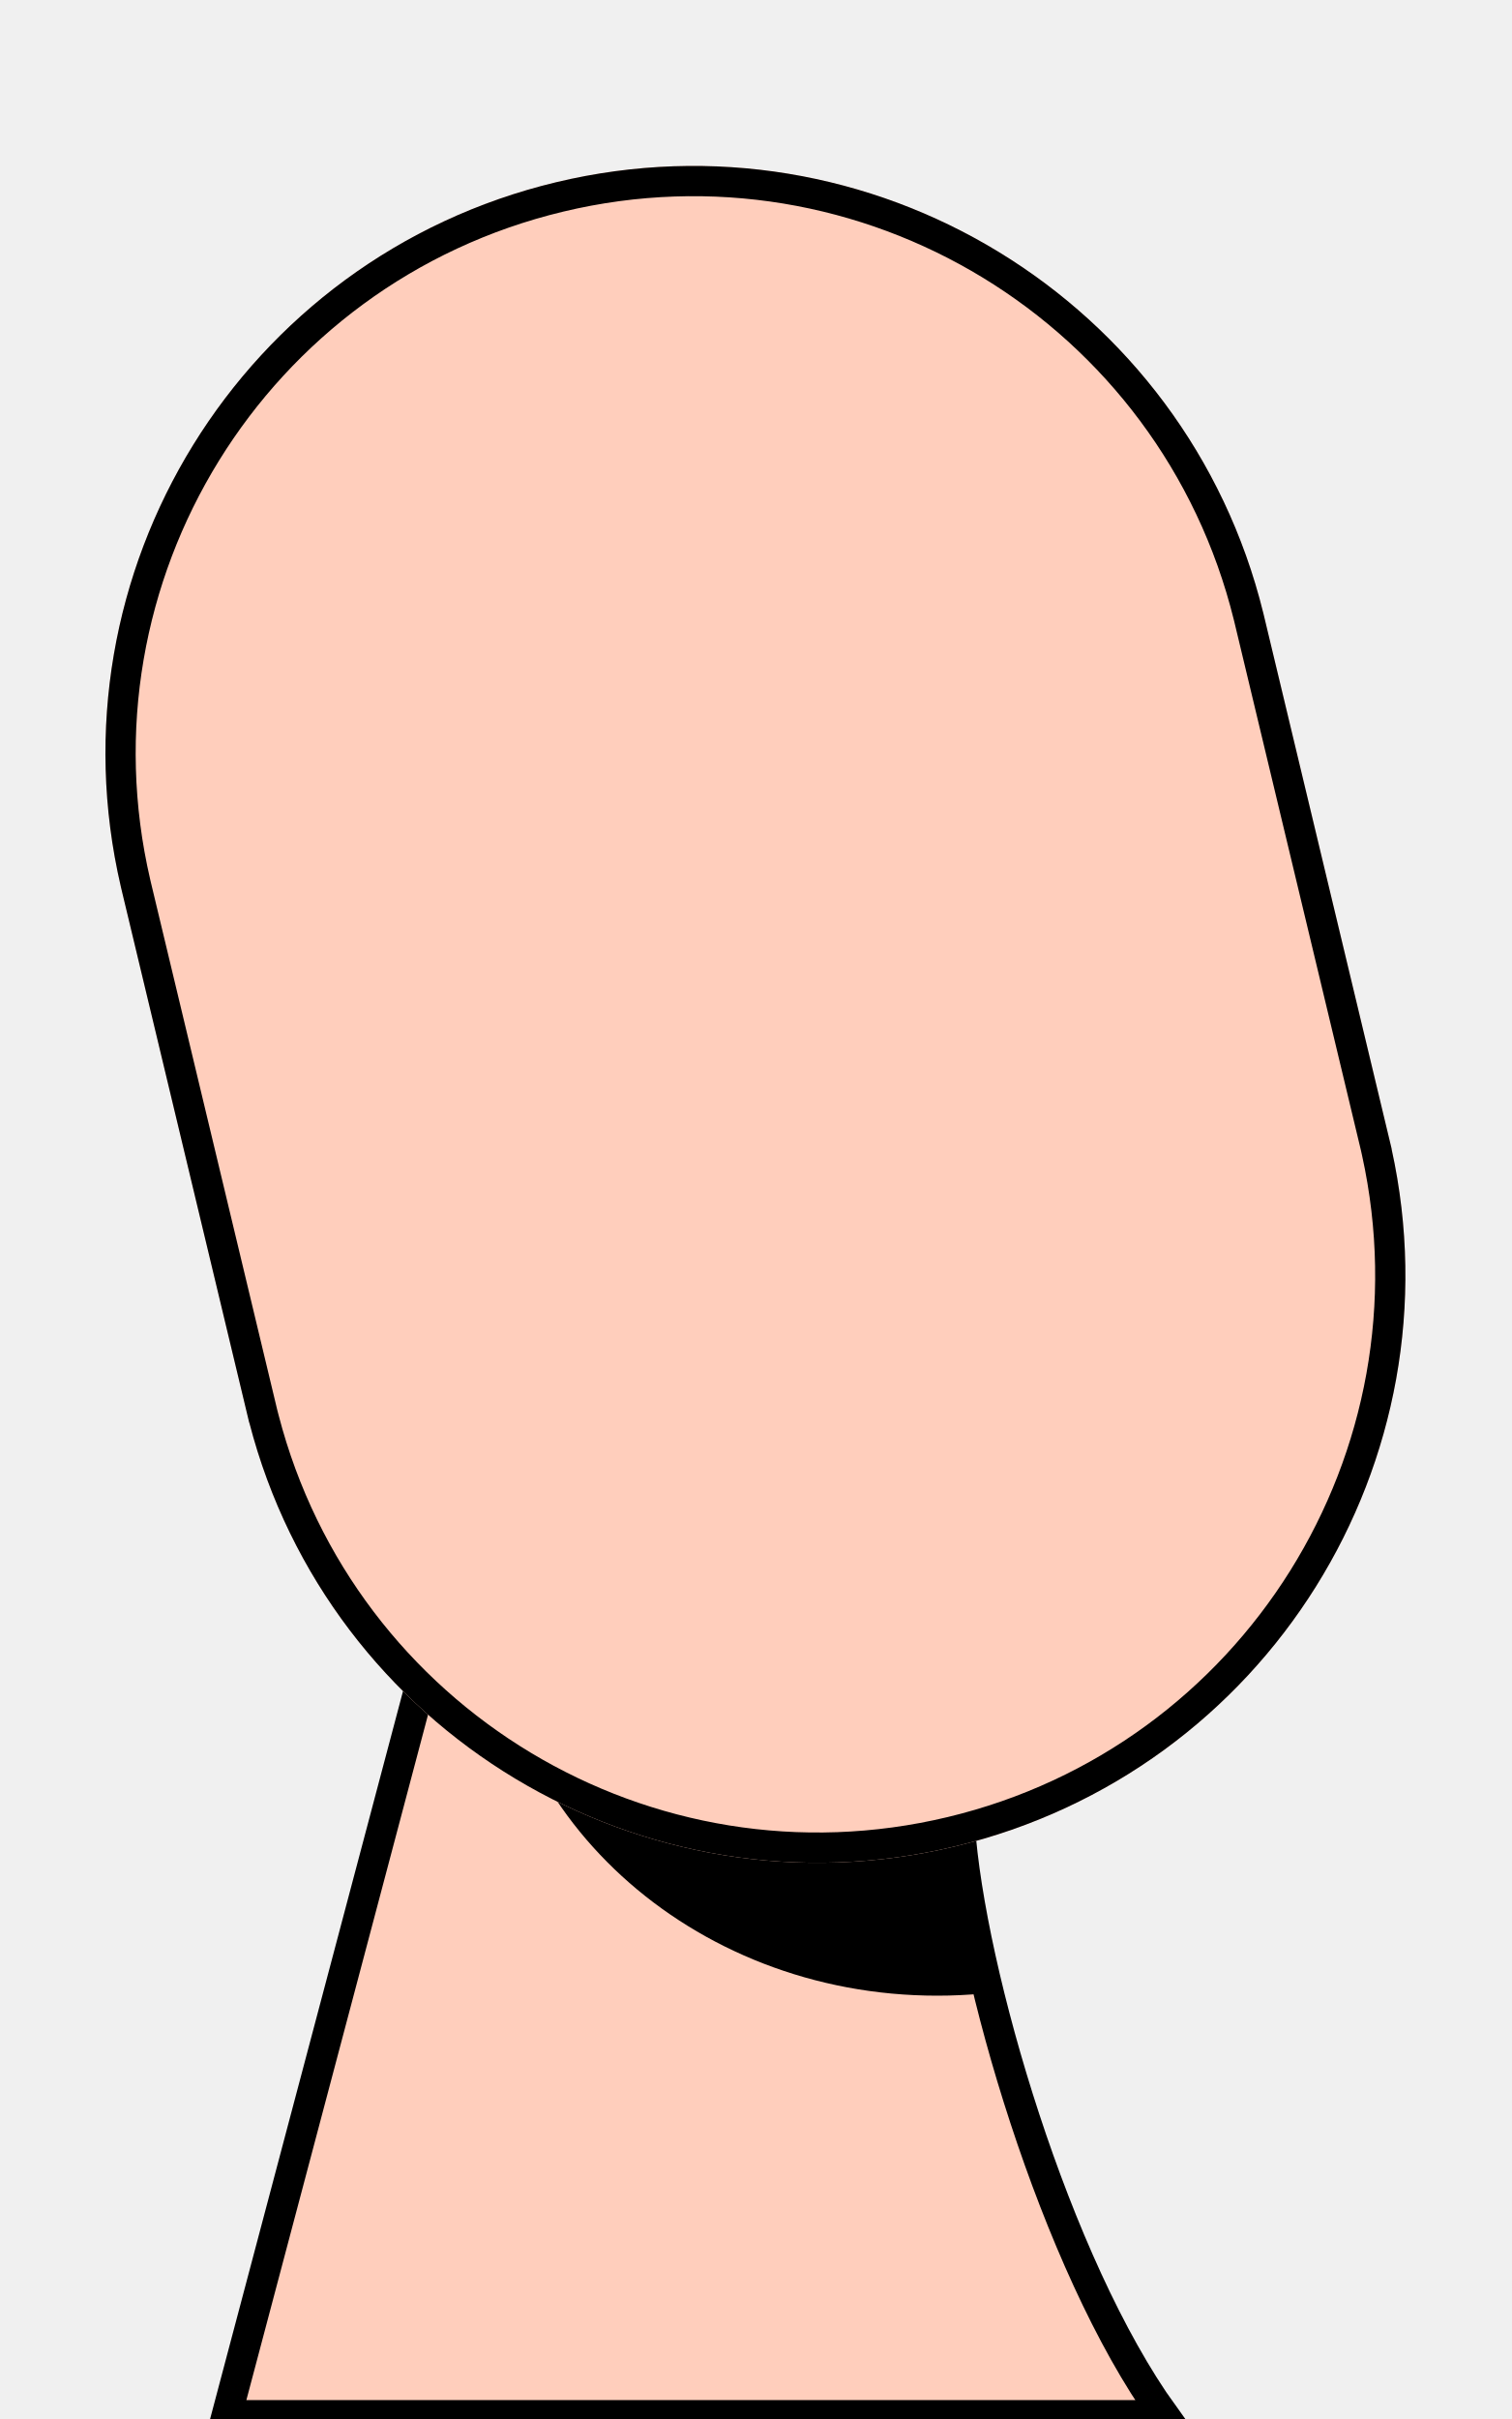
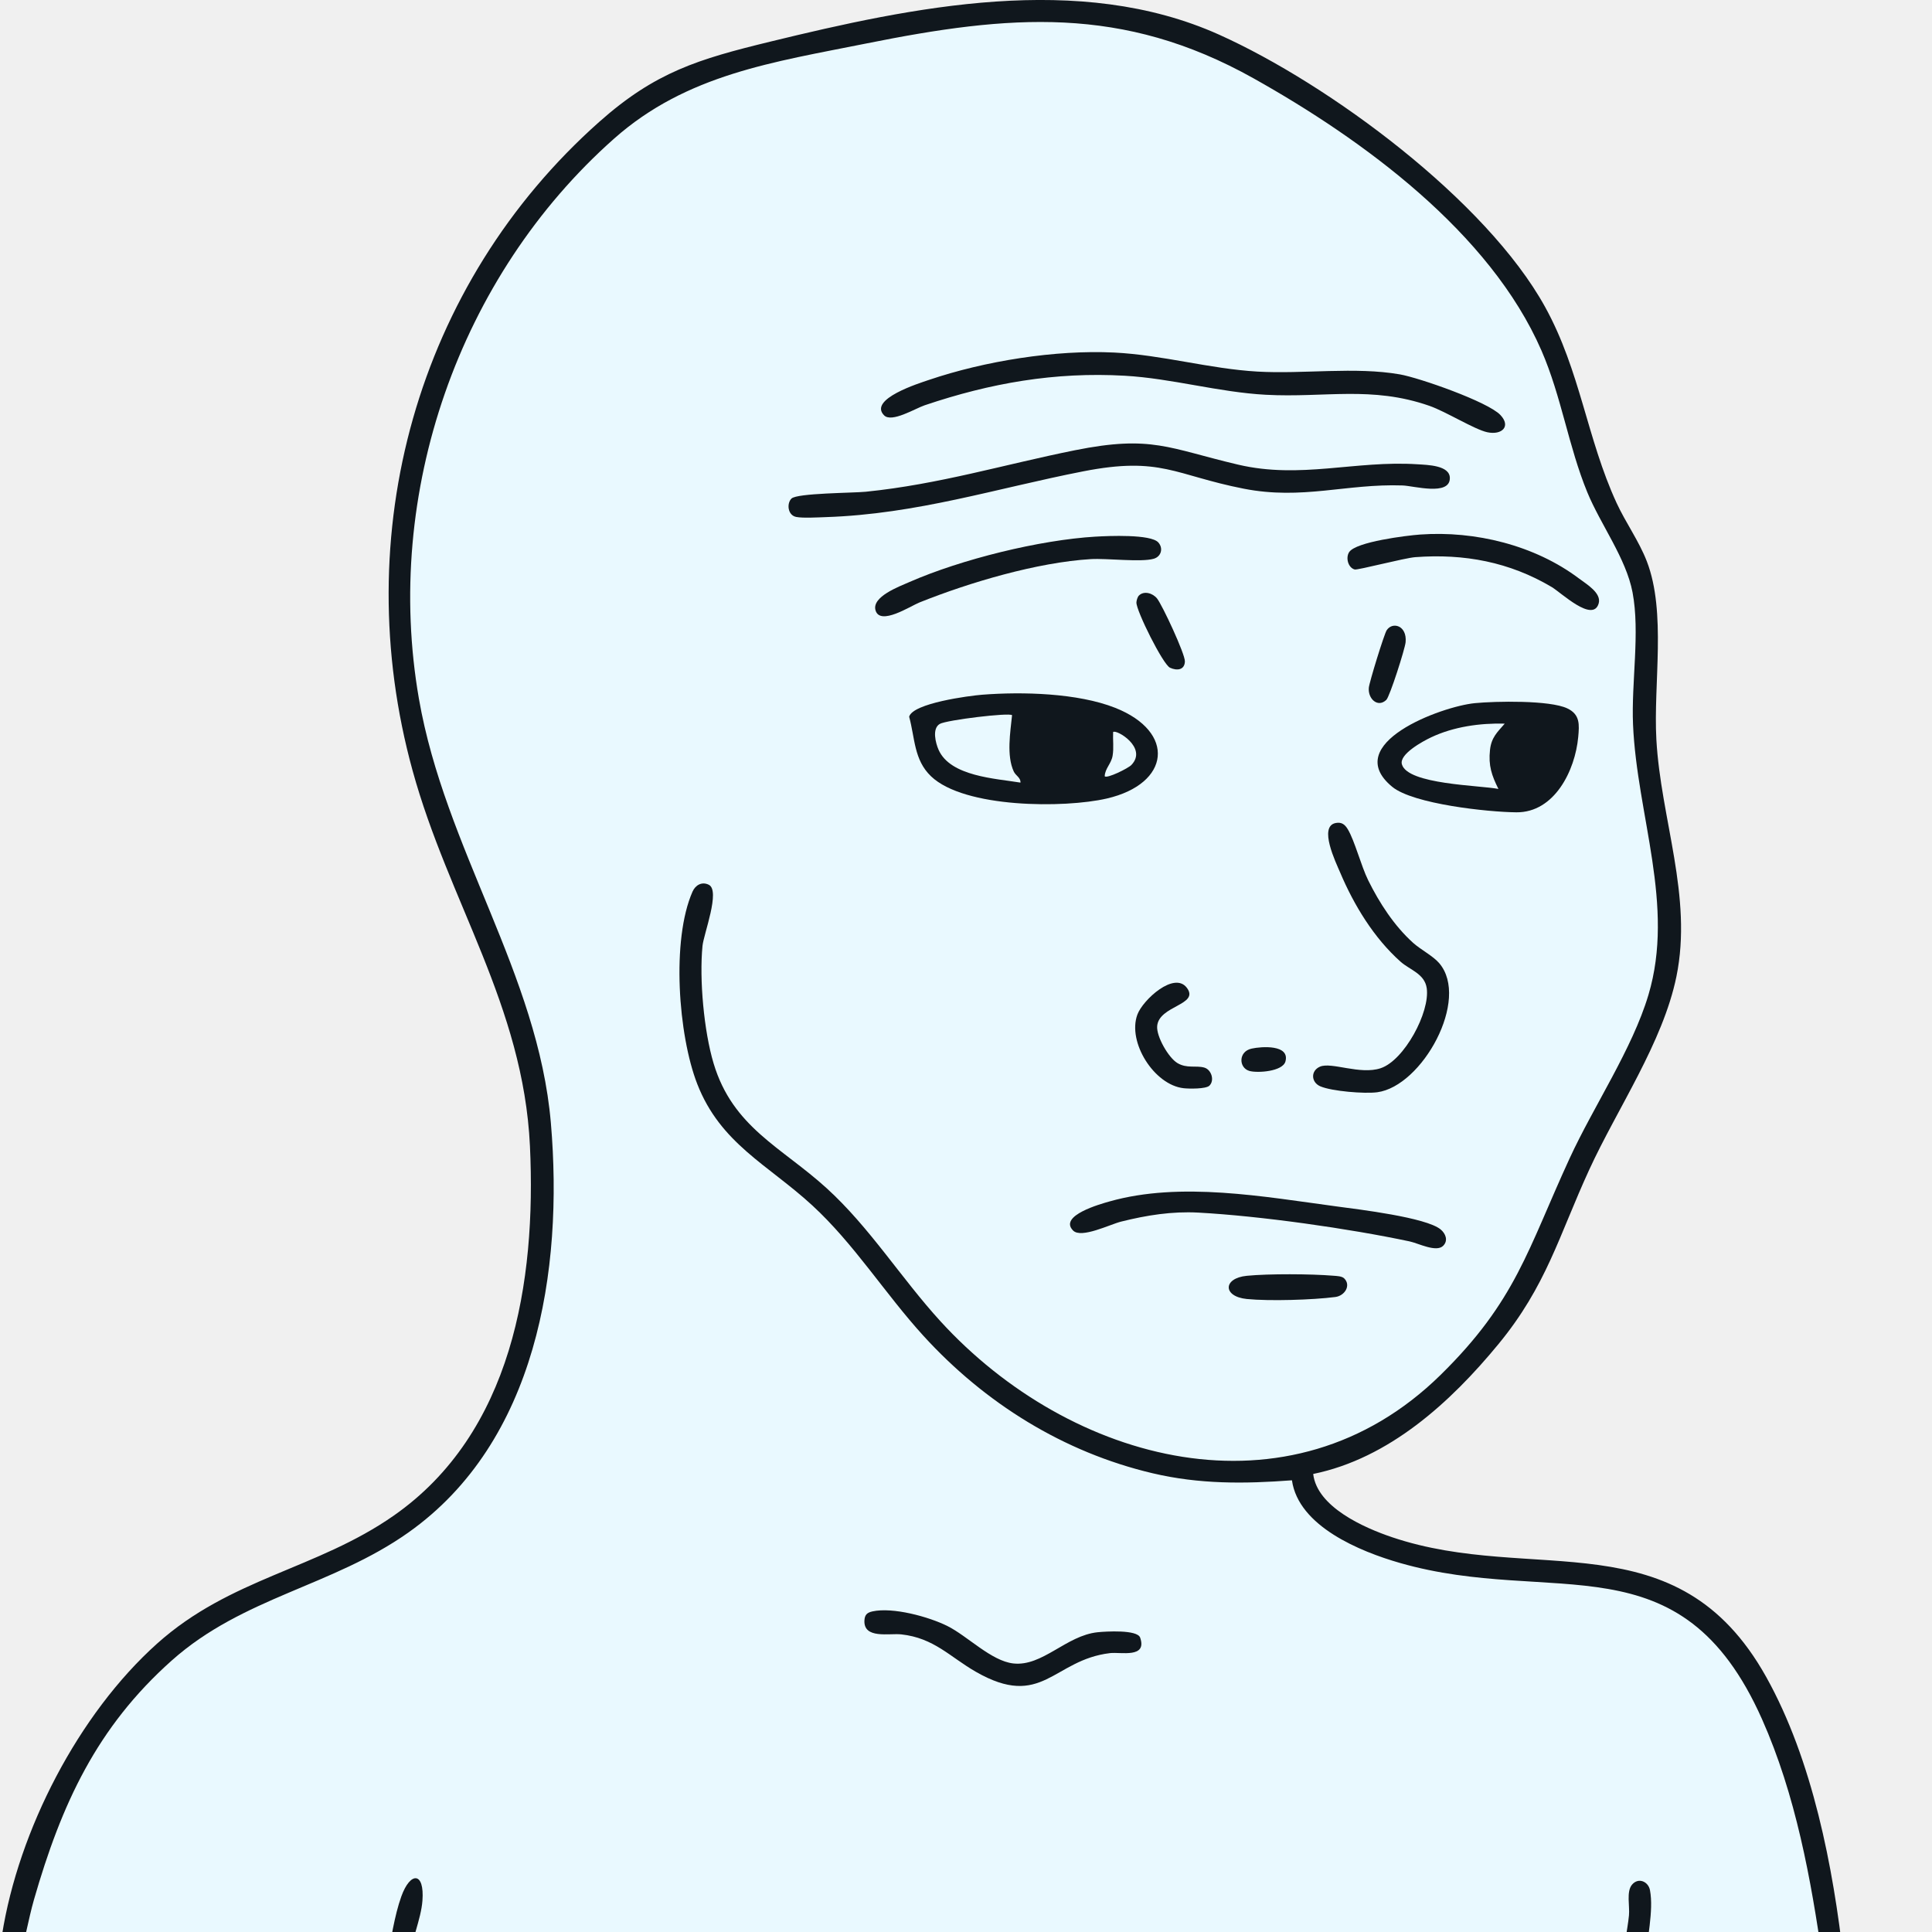
- <svg xmlns="http://www.w3.org/2000/svg" width="200" height="320" viewBox="0 0 200 320" fill="none">
-   <g clip-path="url(#clip0)">
-     <path d="M154 319.5C139.6 299.5 128.333 260.834 127 241.5L58.5 212L30 319.5H154Z" fill="#ffcebc" stroke="black" stroke-width="4" />
-     <mask id="mask0" style="mask-type: alpha" maskUnits="userSpaceOnUse" x="30" y="212" width="124" height="118">
-       <path d="M154 329.5C139.6 309.5 128.333 260.834 127 241.5L58.5 212L30 329.5H154Z" fill="#ffcebc" />
-     </mask>
-     <g mask="url(#mask0)">
-       <g style="mix-blend-mode: multiply">
-         <ellipse cx="124" cy="210" rx="59" ry="54" fill="black" />
-       </g>
+ <svg xmlns="http://www.w3.org/2000/svg" id="Calque_2" data-name="Calque 2" width="60" height="60" viewBox="0 0 300 300" preserveAspectRatio="xMidYMid meet">
+   <defs>
+     <style>
+       .cls-1-base {
+         fill: #10171d;
+       }
+ 
+       .cls-2-base {
+         fill: #e9f9ff;
+       }
+     </style>
+   </defs>
+   <g id="Calque_1-2" data-name="Calque 1" transform="translate(0, 0) scale(0.3)">
+     <g>
+       <path fill="#e9f9ff" d="M9.43,1014.9c3.62-10.19,5.16-21.12,8.18-31.63,14.23-49.5,32.49-89.24,71.37-123.84,36.89-32.83,83-38.3,122.42-66.19,66.37-46.96,80.31-135.46,73.76-211.97-6.62-77.28-54.78-141.83-68.31-219.63-18.47-106.27,20.68-218.62,101-289.85,37.64-33.38,82.63-39.65,130.59-49.28,73.96-14.86,132.48-19.99,200.38,18.02,56.69,31.73,122.52,79.86,149.08,140.95,10.36,23.83,13.98,49.67,23.72,73.34,6.88,16.71,20.1,34.2,23.42,51.83,3.94,20.88-.7,46.48.25,68.47,2.03,46.9,21.81,93.48,7.96,139.88-8.36,28-28.34,57.53-40.8,84.61-21.74,47.25-27.71,73.7-66.78,112.06-77.98,76.56-191.69,45.77-258.92-27.84-20.33-22.26-36.42-48.37-58.81-68.77-23.42-21.34-48.61-31.49-58.56-64.65-5.02-16.73-7.44-43.44-5.74-60.78.6-6.19,9.37-28.6,3.27-31.66-3.57-1.79-6.93.15-8.44,3.57-11.01,25.02-7.37,74.26,2.45,99.51,12.02,30.88,36.65,41.83,59.39,62.73,21.92,20.15,37.73,45.77,57.72,67.68,31.72,34.77,72.39,60.22,118.6,71.11,24.21,5.7,47.43,5.51,72.11,3.64,3.39,23.85,35.29,36.88,55.89,42.78,79.74,22.88,145.19-13.94,187.39,80.8,17.44,39.15,25.4,82.83,31.42,125.1h-91.55c.41-11.02,4.16-25.74,2.15-36.52-.84-4.5-6.01-6.83-9.33-2.84-2.97,3.57-1.08,11.07-1.55,15.89-.76,7.81-2.97,15.52-2.17,23.47H212.14c.42-10.35,5.76-21,6.52-31.1,1.13-15.06-6.27-15.15-10.92-2.21-3.66,10.16-5.34,22.68-7.58,33.32H9.43ZM457.62,214.99c3.92,3.94,16.15-3.58,20.96-5.21,34.02-11.49,67.43-17.37,103.6-15.3,24.29,1.39,48.55,8.54,72.99,9.85,30.56,1.64,54.77-4.72,84.72,5.74,8.56,2.99,23.33,12.25,29.95,13.66,7.39,1.57,12.45-2.91,6.75-8.94-6.44-6.82-41.96-19.24-52.03-21.01-23.16-4.05-49.98-.07-73.75-1.45-24.74-1.43-49.21-8.62-74.08-9.85-30.49-1.51-67.1,4.39-95.99,14.19-4.99,1.69-31.48,9.93-23.12,18.32ZM409.66,258.06c-2.54,2.5-2.02,8.68,2.5,9.53,3.52.67,11.26.21,15.27.08,47.2-1.57,88.07-14.87,133.26-23.7,40.25-7.87,47.38,1.97,82.99,8.97,30.49,5.99,53.12-2.67,82.31-1.66,5.75.2,24.47,5.58,24.44-3.83-.02-6.62-11.55-6.79-16.76-7.13-32.18-2.1-60.54,7.77-92.82.19-36.03-8.46-44.73-15.44-84.53-7.44-36.8,7.4-70.09,17.6-108.24,21.47-6.6.67-35.52.68-38.43,3.53ZM735.04,276.68c-7.01.5-33.19,3.72-36.72,9.08-1.89,2.86-.61,8.05,2.84,9,1.54.43,25.79-5.97,31.39-6.38,25.36-1.88,48.76,2.5,70.61,15.47,4.85,2.88,21.29,18.66,24.29,8.53,1.61-5.43-6.31-10.04-10.12-12.91-22.89-17.26-53.87-24.83-82.3-22.79ZM567.21,277.76c-29.18,1.72-69.61,11.75-96.42,23.48-5.49,2.4-19.68,7.65-17.6,14.7,2.38,8.07,17.98-2.19,22.74-4.1,25.88-10.37,60.91-20.77,88.74-22.44,8.27-.5,25.99,1.72,32.51-.18,3.88-1.13,5.05-5.44,2.36-8.45-3.9-4.36-25.94-3.37-32.32-3ZM589.5,308.26c-.72.72-1.27,2.58-1.29,3.61-.08,4.31,13.75,32.07,17.38,33.74,3.63,1.66,7.55,1.21,7.71-3.24.14-3.82-11.69-29.15-14.41-32.59-2.19-2.76-6.76-4.15-9.39-1.52ZM717.56,362.25c1.78-1.73,9.65-26.33,9.98-29.85.8-8.65-6.75-10.79-9.78-6.21-1.33,2-8.99,26.9-9.26,29.76-.54,5.78,4.67,10.55,9.06,6.3ZM508.36,359.59c-6.75.53-35.89,4.38-37.78,11.38,3.03,11.09,2.42,22.31,11.31,30.83,17.24,16.52,69.01,16.61,91.03,11.5,32.85-7.61,35.86-34.44,4.3-46.93-19.43-7.69-48.1-8.41-68.86-6.78ZM763.38,363.95c-17.28,1.68-69.82,21.01-42.79,43.29,10.88,8.97,49.69,13.09,64.27,13.21,19.76.17,30.42-21.67,32.01-38.95.6-6.47,1.01-11.67-5.63-14.83-9.09-4.34-37.21-3.75-47.87-2.72ZM691.4,425.98c-9.11,1.69.04,20.42,2.26,25.65,7.19,16.94,17.48,33.88,31.27,46.15,4.8,4.27,12.47,6.18,13.54,13.74,1.75,12.37-11.64,37.35-23.89,41.4-10.66,3.52-25.41-3.37-31.34-.83-4.96,2.12-4.66,8.12.15,10.19,6,2.58,22.93,3.93,29.44,3.07,23.25-3.06,48.18-48.06,32.08-66.83-3.24-3.77-9.55-6.96-13.49-10.5-9.76-8.78-17.46-20.65-23.25-32.37-3.68-7.44-7-20.57-10.6-26.48-1.5-2.47-3.18-3.75-6.18-3.19ZM626.02,561.91c2.78-2.78.97-8.31-2.68-9.33-4.32-1.22-9.04.61-13.97-2.38-4.55-2.76-10.89-13.74-10.41-19.13.94-10.65,21.93-10.86,15.43-19.7-6.51-8.86-22.84,6.16-25.66,13.74-5.32,14.27,8.68,36.48,23.94,38.15,2.81.31,11.56.45,13.36-1.35ZM647.77,542.77c-6.83,1.5-6.67,9.93-1.09,11.53,4.15,1.19,17.29.32,18.68-4.93,2.32-8.75-12.22-7.79-17.58-6.61ZM746.99,644.82c2.69-2.69,1.28-6.32-1.35-8.48-7.56-6.21-42.47-10.36-53.55-11.85-37.88-5.08-80.99-13.04-117.85-2.6-4.38,1.24-26.46,7.31-18.81,15.04,4.23,4.27,19.06-3.18,24.85-4.62,13.19-3.3,26.32-5.41,40-4.66,32.15,1.75,77.79,8.21,109.35,14.91,4.5.95,13.8,5.83,17.36,2.27ZM695.77,661.71c-1.21-1.21-3.98-1.25-5.68-1.4-11.33-.95-33.52-1.08-44.73.04-12.48,1.24-12.48,10.77,0,12.01,11.71,1.16,34.02.48,45.83-1.04,4.83-.62,8.22-5.98,4.58-9.61ZM451.61,834.05c-2.82.61-4.01,1.78-4.17,4.66-.53,9.75,12.89,6.56,19.05,7.23,16.94,1.84,25.17,11.62,38.49,19.29,34.53,19.88,40.02-6.09,69.56-9.59,5.58-.66,19.34,2.79,15.61-8.02-1.46-4.23-17.89-3.21-22.04-2.78-16.29,1.71-28.5,17.84-43.62,16.15-11.42-1.28-23.71-14.18-34.08-19.36-9.68-4.83-28.23-9.88-38.79-7.59Z" />
+       <path fill="#e9f9ff" d="M523.84,370.18c-.89,8.86-2.95,20.88.87,29.12,1.04,2.24,3.67,3.17,3.48,5.78-12.79-2.13-36.32-3.17-42.39-17.01-1.51-3.45-3.48-10.96.61-13.36,3.47-2.04,36-5.95,37.43-4.53Z" />
+       <path fill="#e9f9ff" d="M585.58,395.98c-1.62,1.68-12.5,7.11-13.79,5.83.15-4.07,3.38-6.44,4.09-10.62.69-4.05.07-8.22.27-12.28,1.55-1.61,18.09,8.09,9.43,17.07Z" />
+       <path fill="#e9f9ff" d="M778.86,374.55c-3.96,4.55-6.92,7.16-7.63,13.62-.89,8.08.88,13.18,4.36,20.18-9.35-1.89-47.07-2.23-49.97-12.78-1.44-5.25,10.86-11.91,15.12-13.93,11.67-5.52,25.34-7.43,38.13-7.1Z" />
    </g>
-     <mask id="path-4-inside-1" fill="white">
-       <path fill-rule="evenodd" clip-rule="evenodd" d="M183.886 150.917C183.859 150.801 183.831 150.685 183.803 150.569C183.776 150.454 183.748 150.338 183.719 150.222L167.323 81.785C167.306 81.718 167.29 81.65 167.274 81.582C167.258 81.514 167.242 81.447 167.225 81.379L167.152 81.075L167.151 81.076C156.933 39.631 115.156 14.147 73.582 24.108C32.008 34.069 6.315 75.717 15.988 117.293L15.986 117.293L32.978 188.211L32.992 188.208C43.594 229.112 85.062 254.149 126.329 244.261C167.597 234.374 193.216 193.264 184.131 151.996L184.144 151.993L183.886 150.917Z" />
-     </mask>
-     <path fill-rule="evenodd" clip-rule="evenodd" d="M183.886 150.917C183.859 150.801 183.831 150.685 183.803 150.569C183.776 150.454 183.748 150.338 183.719 150.222L167.323 81.785C167.306 81.718 167.29 81.65 167.274 81.582C167.258 81.514 167.242 81.447 167.225 81.379L167.152 81.075L167.151 81.076C156.933 39.631 115.156 14.147 73.582 24.108C32.008 34.069 6.315 75.717 15.988 117.293L15.986 117.293L32.978 188.211L32.992 188.208C43.594 229.112 85.062 254.149 126.329 244.261C167.597 234.374 193.216 193.264 184.131 151.996L184.144 151.993L183.886 150.917Z" fill="#ffcebc" />
-     <path d="M183.886 150.917L179.992 151.831L179.994 151.84L179.996 151.849L183.886 150.917ZM183.719 150.222L179.83 151.154L179.832 151.163L179.834 151.172L183.719 150.222ZM167.323 81.785L163.43 82.708L163.433 82.718L167.323 81.785ZM167.274 81.582L163.384 82.514L163.384 82.514L167.274 81.582ZM167.225 81.379L163.335 82.311L163.338 82.321L167.225 81.379ZM167.152 81.075L171.042 80.143L170.111 76.255L166.222 77.185L167.152 81.075ZM167.151 81.076L163.267 82.033L164.218 85.89L168.081 84.966L167.151 81.076ZM73.582 24.108L72.65 20.218L73.582 24.108ZM15.988 117.293L16.922 121.182L20.784 120.255L19.884 116.386L15.988 117.293ZM15.986 117.293L15.052 113.404L11.165 114.337L12.096 118.225L15.986 117.293ZM32.978 188.211L29.088 189.143L30.02 193.035L33.911 192.101L32.978 188.211ZM32.992 188.208L36.864 187.204L35.878 183.401L32.058 184.318L32.992 188.208ZM126.329 244.261L125.397 240.371H125.397L126.329 244.261ZM184.131 151.996L183.2 148.106L179.381 149.021L180.225 152.856L184.131 151.996ZM184.144 151.993L185.075 155.883L188.966 154.951L188.034 151.061L184.144 151.993ZM187.78 150.002C187.751 149.881 187.722 149.759 187.693 149.637L179.914 151.502C179.94 151.611 179.966 151.721 179.992 151.831L187.78 150.002ZM187.693 149.637C187.664 149.516 187.635 149.395 187.605 149.273L179.834 151.172C179.861 151.281 179.887 151.391 179.914 151.502L187.693 149.637ZM163.433 82.718L179.83 151.154L187.609 149.29L171.212 80.853L163.433 82.718ZM171.215 80.863C171.198 80.793 171.181 80.722 171.164 80.65L163.384 82.514C163.4 82.578 163.415 82.642 163.43 82.708L171.215 80.863ZM171.164 80.65C171.147 80.579 171.13 80.508 171.113 80.436L163.338 82.321C163.353 82.385 163.369 82.449 163.384 82.514L171.164 80.65ZM163.262 82.007L163.335 82.311L171.115 80.447L171.042 80.143L163.262 82.007ZM168.081 84.966L168.083 84.966L166.222 77.185L166.221 77.185L168.081 84.966ZM171.035 80.118C160.291 36.54 116.364 9.745 72.65 20.218L74.514 27.998C113.949 18.55 153.575 42.722 163.267 82.033L171.035 80.118ZM72.65 20.218C28.936 30.692 1.922 74.484 12.092 118.199L19.884 116.386C10.709 76.951 35.08 37.446 74.514 27.998L72.65 20.218ZM16.92 121.183L16.922 121.182L15.054 113.403L15.052 113.404L16.92 121.183ZM36.868 187.279L19.876 116.361L12.096 118.225L29.088 189.143L36.868 187.279ZM32.058 184.318L32.044 184.322L33.911 192.101L33.925 192.097L32.058 184.318ZM29.119 189.211C40.269 232.223 83.869 258.548 127.261 248.151L125.397 240.371C86.254 249.75 46.92 226.002 36.864 187.204L29.119 189.211ZM127.261 248.151C170.653 237.755 197.591 194.53 188.038 151.136L180.225 152.856C188.842 191.999 164.541 230.993 125.397 240.371L127.261 248.151ZM183.212 148.103L183.2 148.106L185.063 155.886L185.075 155.883L183.212 148.103ZM179.996 151.849L180.254 152.925L188.034 151.061L187.776 149.985L179.996 151.849Z" fill="black" mask="url(#path-4-inside-1)" />
+     <g>
+       <path class="cls-1-base" d="M2.89,1014.9c-4.36-4.5-2.72-7.82-1.86-13.32,8.55-54.22,39.59-114.41,80.31-150.88,37.95-33.98,82.57-38.39,122.42-66.19,61.29-42.75,73.85-120.94,70.54-191.3-3.43-72.81-42.08-126.47-60.77-194.45-33.56-122.1,1.96-251.61,96.67-335.71,29.07-25.81,51.27-32.43,88.28-41.45,73.97-18.04,160.18-36.17,232.54-3.65,57.09,25.66,138.28,85.75,168.72,140.93,18.26,33.09,21.65,68.2,37.02,101.49,4.7,10.17,11.58,19.68,15.63,30.17,10.2,26.47,3.35,63.35,4.94,92.15,2.27,41.24,18.89,81.24,10.38,122.78-6.99,34.08-30.54,68.22-45.11,99.93-15.78,34.34-22.1,60.06-47.05,90.36-24.76,30.08-56.5,59.1-95.84,67.16,1.98,17.08,26.2,27.8,40.79,32.73,73.3,24.74,147.45-10.43,193.67,72.32,24.04,43.05,34.67,98.33,40.14,146.91h-10.9c-6.02-42.27-13.98-85.95-31.42-125.1-42.2-94.73-107.65-57.92-187.39-80.8-20.6-5.91-52.5-18.94-55.89-42.78-24.68,1.86-47.9,2.06-72.11-3.64-46.21-10.89-86.88-36.34-118.6-71.11-19.98-21.91-35.79-47.53-57.72-67.68-22.74-20.9-47.38-31.85-59.39-62.73-9.83-25.25-13.46-74.5-2.45-99.51,1.5-3.42,4.86-5.36,8.44-3.57,6.1,3.05-2.67,25.47-3.27,31.66-1.69,17.34.73,44.04,5.74,60.78,9.95,33.17,35.14,43.32,58.56,64.65,22.39,20.4,38.48,46.51,58.81,68.77,67.22,73.61,180.93,104.4,258.92,27.84,39.07-38.36,45.04-64.82,66.78-112.06,12.46-27.08,32.44-56.61,40.8-84.61,13.85-46.39-5.93-92.97-7.96-139.88-.95-21.99,3.69-47.59-.25-68.47-3.33-17.63-16.55-35.12-23.42-51.83-9.74-23.67-13.36-49.51-23.72-73.34-26.57-61.09-92.4-109.22-149.08-140.95-67.9-38.01-126.42-32.88-200.38-18.02-47.95,9.63-92.95,15.9-130.59,49.28-80.32,71.23-119.47,183.59-101,289.85,13.52,77.8,61.69,142.34,68.31,219.63,6.55,76.51-7.38,165.01-73.76,211.97-39.42,27.89-85.53,33.36-122.42,66.19-38.87,34.6-57.13,74.34-71.37,123.84-3.02,10.51-4.56,21.44-8.18,31.63H2.89Z" />
+       <path class="cls-1-base" d="M212.14,1014.9h-11.99c2.24-10.64,3.93-23.15,7.58-33.32,4.65-12.93,12.06-12.85,10.92,2.21-.76,10.1-6.1,20.75-6.52,31.1Z" />
+       <path class="cls-1-base" d="M851.88,1014.9h-10.9c-.8-7.94,1.41-15.66,2.17-23.47.47-4.82-1.42-12.32,1.55-15.89,3.32-3.98,8.49-1.66,9.33,2.84,2.01,10.78-1.74,25.5-2.15,36.52Z" />
+       <path class="cls-1-base" d="M508.36,359.59c20.76-1.62,49.43-.9,68.86,6.78,31.56,12.49,28.55,39.31-4.3,46.93-22.02,5.1-73.79,5.02-91.03-11.5-8.89-8.52-8.28-19.74-11.31-30.83,1.89-7,31.03-10.85,37.78-11.38ZM523.84,370.18c-1.42-1.43-33.96,2.49-37.43,4.53-4.09,2.4-2.13,9.91-.61,13.36,6.08,13.84,29.6,14.88,42.39,17.01.18-2.61-2.45-3.54-3.48-5.78-3.81-8.25-1.76-20.27-.87-29.12ZM585.58,395.98c8.66-8.99-7.88-18.68-9.43-17.07-.2,4.06.42,8.23-.27,12.28-.71,4.18-3.94,6.55-4.09,10.62,1.28,1.28,12.17-4.15,13.79-5.83Z" />
+       <path class="cls-1-base" d="M409.66,258.06c2.91-2.86,31.82-2.87,38.43-3.53,38.15-3.87,71.44-14.07,108.24-21.47,39.8-8,48.5-1.02,84.53,7.44,32.28,7.58,60.64-2.28,92.82-.19,5.21.34,16.74.52,16.76,7.13.02,9.41-18.7,4.03-24.44,3.83-29.19-1.01-51.82,7.65-82.31,1.66-35.62-6.99-42.74-16.84-82.99-8.97-45.18,8.83-86.06,22.13-133.26,23.7-4.01.13-11.76.59-15.27-.08-4.52-.85-5.04-7.03-2.5-9.53Z" />
+       <path class="cls-1-base" d="M457.62,214.99c-8.35-8.39,18.13-16.62,23.12-18.32,28.89-9.8,65.5-15.69,95.99-14.19,24.87,1.23,49.34,8.42,74.08,9.85,23.77,1.38,50.59-2.6,73.75,1.45,10.07,1.76,45.59,14.19,52.03,21.01,5.7,6.03.63,10.52-6.75,8.94-6.62-1.41-21.39-10.67-29.95-13.66-29.95-10.46-54.17-4.1-84.72-5.74-24.43-1.31-48.69-8.47-72.99-9.85-36.17-2.07-69.58,3.81-103.6,15.3-4.82,1.63-17.04,9.15-20.96,5.21Z" />
+       <path class="cls-1-base" d="M763.38,363.95c10.65-1.03,38.77-1.62,47.87,2.72,6.64,3.16,6.22,8.36,5.63,14.83-1.59,17.28-12.26,39.12-32.01,38.95-14.58-.12-53.4-4.25-64.27-13.21-27.02-22.28,25.52-41.61,42.79-43.29ZM778.86,374.55c-12.79-.33-26.46,1.57-38.13,7.1-4.25,2.01-16.56,8.67-15.12,13.93,2.9,10.55,40.62,10.88,49.97,12.78-3.48-7-5.24-12.1-4.36-20.18.71-6.46,3.67-9.07,7.63-13.62Z" />
+       <path class="cls-1-base" d="M691.4,425.98c2.99-.56,4.68.72,6.18,3.19,3.59,5.91,6.92,19.04,10.6,26.48,5.79,11.71,13.49,23.59,23.25,32.37,3.94,3.54,10.25,6.73,13.49,10.5,16.1,18.78-8.82,63.77-32.08,66.83-6.51.86-23.44-.5-29.44-3.07-4.81-2.07-5.11-8.07-.15-10.19,5.93-2.53,20.68,4.35,31.34.83,12.25-4.05,25.64-29.03,23.89-41.4-1.07-7.56-8.74-9.47-13.54-13.74-13.79-12.27-24.09-29.21-31.27-46.15-2.22-5.24-11.37-23.96-2.26-25.65Z" />
+       <path class="cls-1-base" d="M746.99,644.82c-3.57,3.56-12.86-1.32-17.36-2.27-31.55-6.7-77.2-13.16-109.35-14.91-13.68-.74-26.81,1.36-40,4.66-5.79,1.45-20.62,8.9-24.85,4.62-7.66-7.73,14.43-13.8,18.81-15.04,36.86-10.44,79.97-2.48,117.85,2.6,11.09,1.49,45.99,5.64,53.55,11.85,2.64,2.17,4.04,5.79,1.35,8.48Z" />
+       <path class="cls-1-base" d="M451.61,834.05c10.56-2.29,29.11,2.76,38.79,7.59,10.38,5.18,22.67,18.08,34.08,19.36,15.12,1.69,27.33-14.44,43.62-16.15,4.15-.43,20.58-1.45,22.04,2.78,3.73,10.81-10.04,7.36-15.61,8.02-29.53,3.5-35.03,29.46-69.56,9.59-13.32-7.67-21.55-17.45-38.49-19.29-6.16-.67-19.58,2.52-19.05-7.23.16-2.88,1.35-4.05,4.17-4.66Z" />
+       <path class="cls-1-base" d="M567.21,277.76c6.39-.38,28.43-1.36,32.32,3,2.7,3.01,1.53,7.32-2.36,8.45-6.53,1.9-24.25-.31-32.51.18-27.84,1.68-62.86,12.07-88.74,22.44-4.76,1.91-20.36,12.16-22.74,4.1-2.08-7.05,12.11-12.29,17.6-14.7,26.82-11.73,67.25-21.76,96.42-23.48Z" />
+       <path class="cls-1-base" d="M735.04,276.68c28.44-2.05,59.41,5.53,82.3,22.79,3.8,2.87,11.73,7.48,10.12,12.91-3.01,10.13-19.44-5.65-24.29-8.53-21.86-12.97-45.25-17.35-70.61-15.47-5.6.42-29.85,6.81-31.39,6.38-3.45-.95-4.73-6.14-2.84-9,3.53-5.35,29.71-8.57,36.72-9.08Z" />
+       <path class="cls-1-base" d="M626.02,561.91c-1.8,1.8-10.56,1.66-13.36,1.35-15.26-1.67-29.26-23.88-23.94-38.15,2.83-7.58,19.15-22.6,25.66-13.74,6.5,8.85-14.49,9.06-15.43,19.7-.48,5.39,5.86,16.37,10.41,19.13,4.93,2.99,9.65,1.16,13.97,2.38,3.65,1.03,5.46,6.56,2.68,9.33Z" />
+       <path class="cls-1-base" d="M695.77,661.71c3.64,3.63.25,8.99-4.58,9.61-11.81,1.52-34.13,2.2-45.83,1.04-12.48-1.24-12.48-10.78,0-12.01,11.21-1.11,33.4-.99,44.73-.04,1.7.14,4.47.18,5.68,1.4Z" />
+       <path class="cls-1-base" d="M589.5,308.26c2.63-2.63,7.2-1.24,9.39,1.52,2.72,3.43,14.55,28.77,14.41,32.59-.16,4.45-4.08,4.91-7.71,3.24-3.64-1.67-17.46-29.43-17.38-33.74.02-1.03.57-2.89,1.29-3.61Z" />
+       <path class="cls-1-base" d="M717.56,362.25c-4.39,4.24-9.6-.52-9.06-6.3.27-2.85,7.93-27.76,9.26-29.76,3.04-4.57,10.58-2.44,9.78,6.21-.33,3.52-8.2,28.12-9.98,29.85Z" />
+       <path class="cls-1-base" d="M647.77,542.77c5.36-1.18,19.91-2.14,17.58,6.61-1.39,5.25-14.53,6.12-18.68,4.93-5.57-1.61-5.73-10.03,1.09-11.53Z" />
+     </g>
  </g>
-   <defs>
-     <clipPath id="clip0">
-       <rect width="200" height="320" fill="white" />
-     </clipPath>
-   </defs>
</svg>
